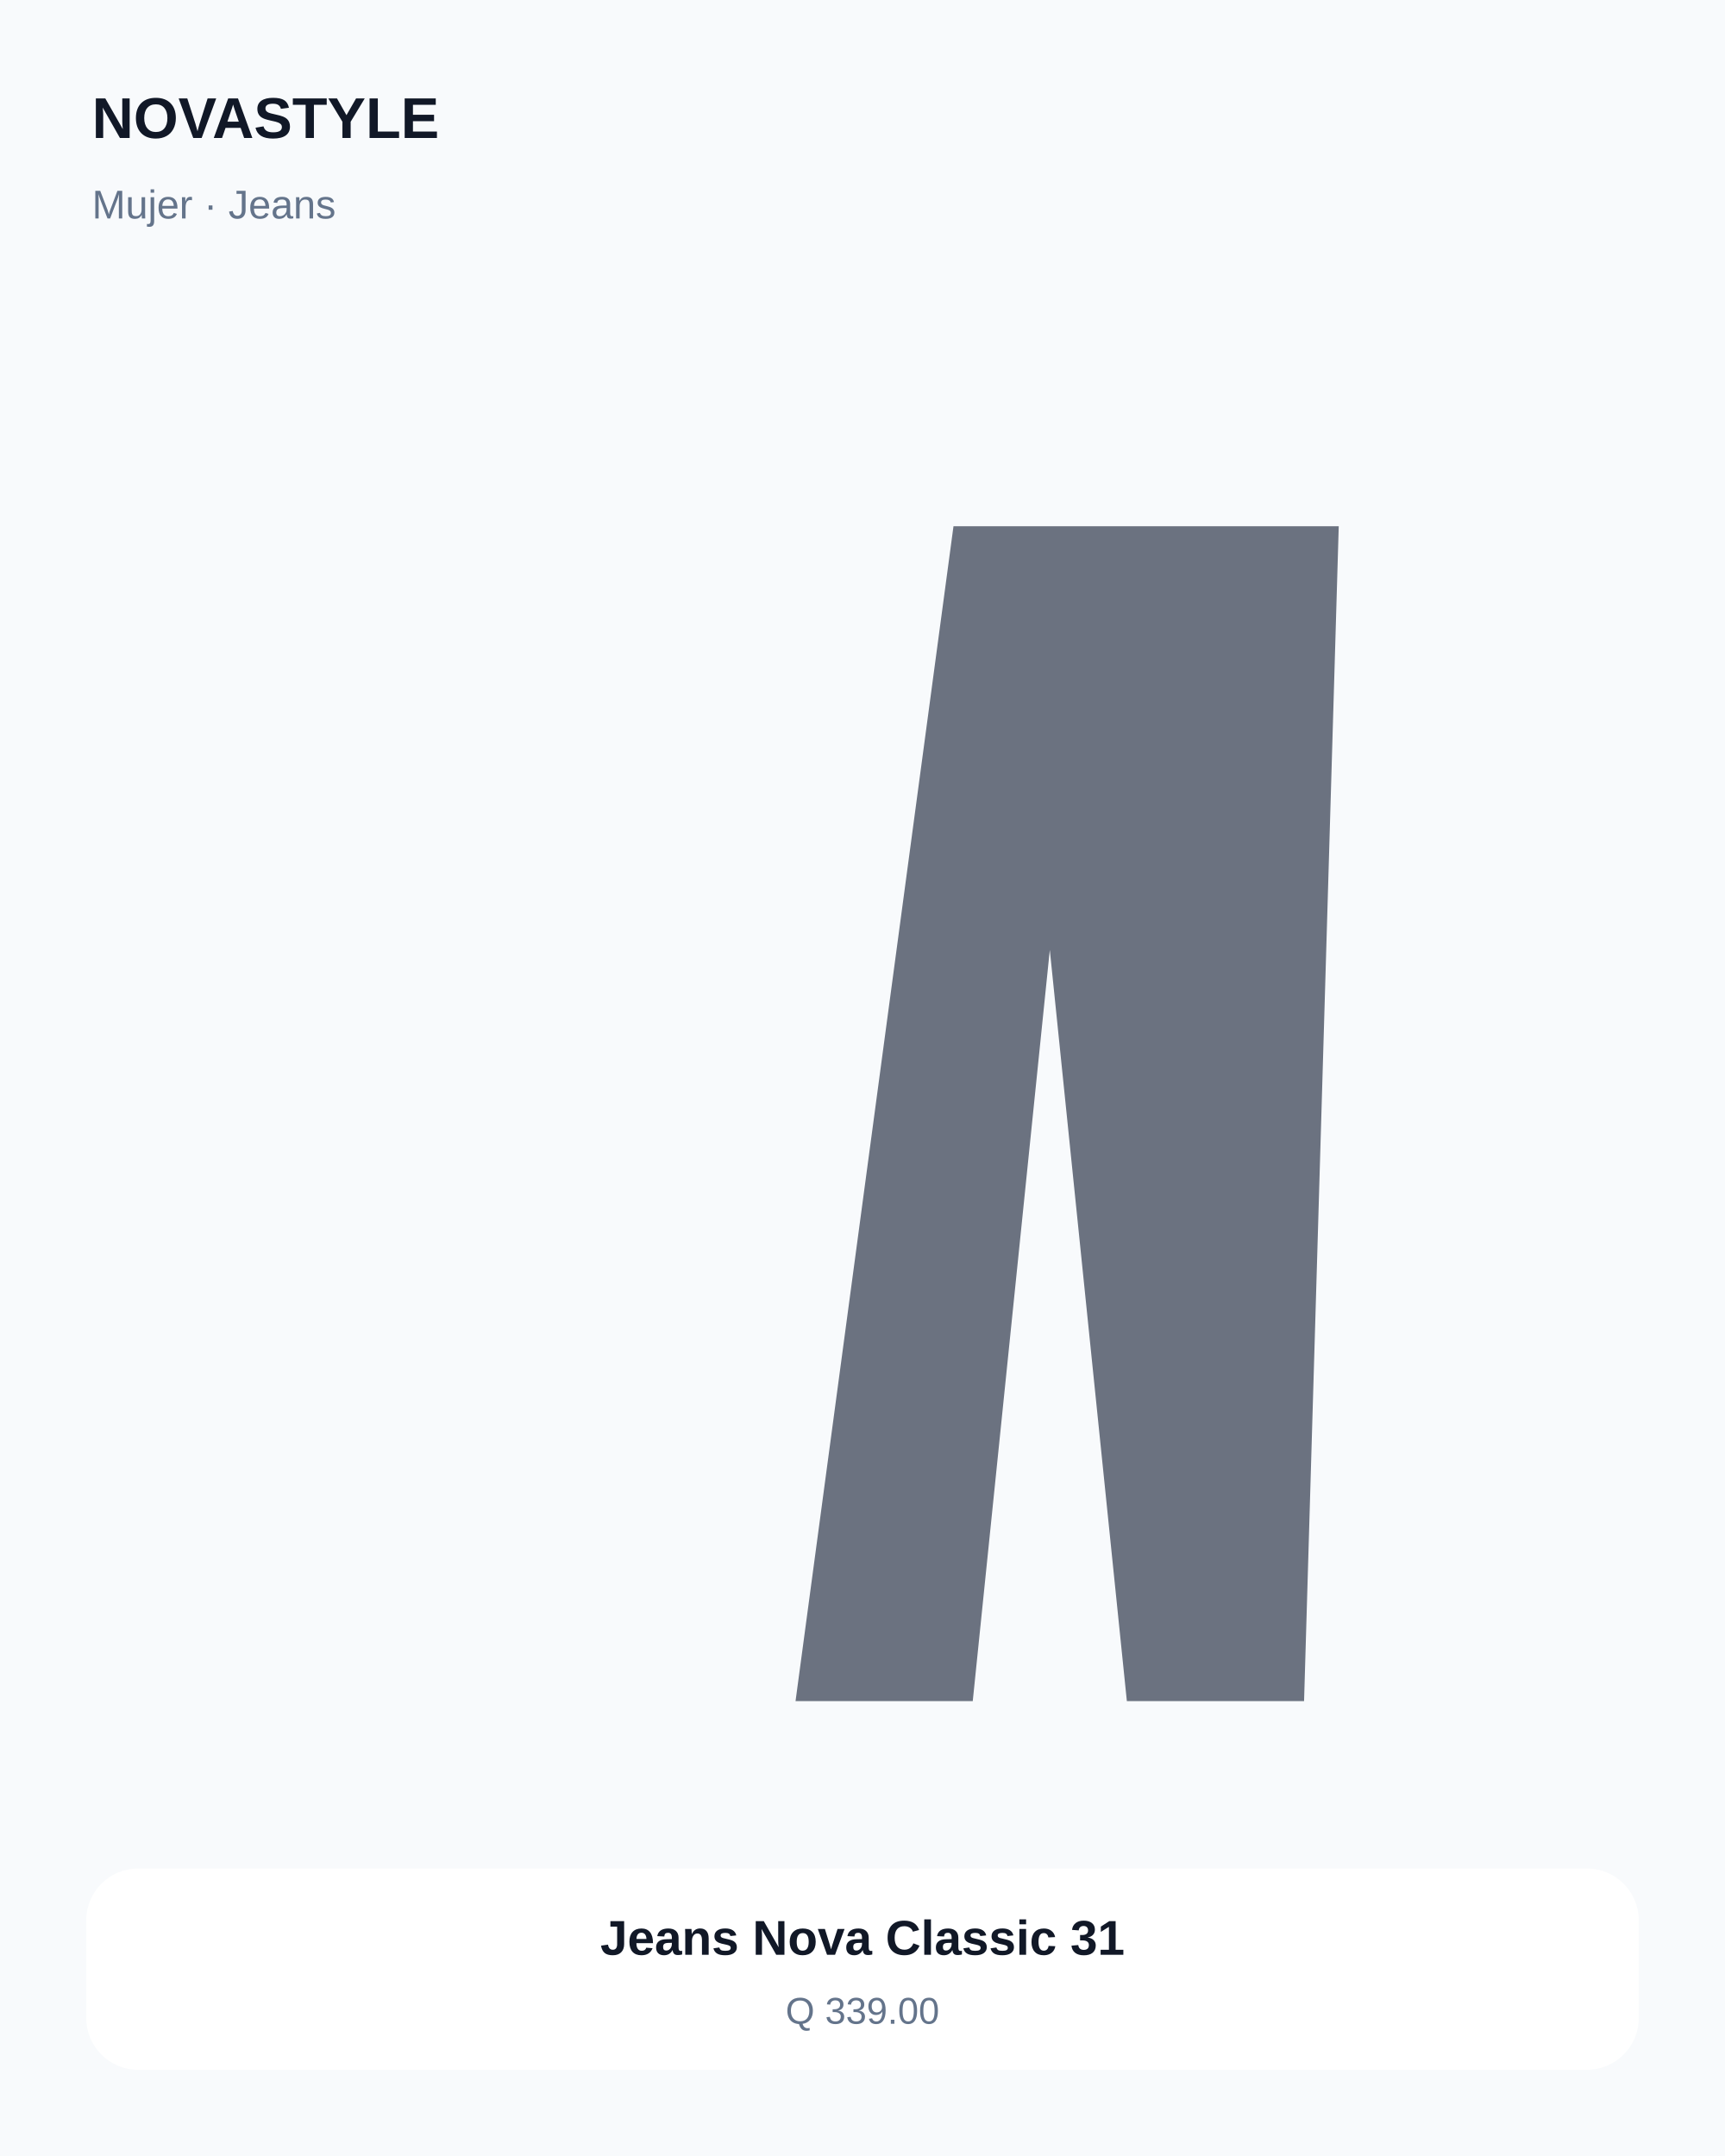
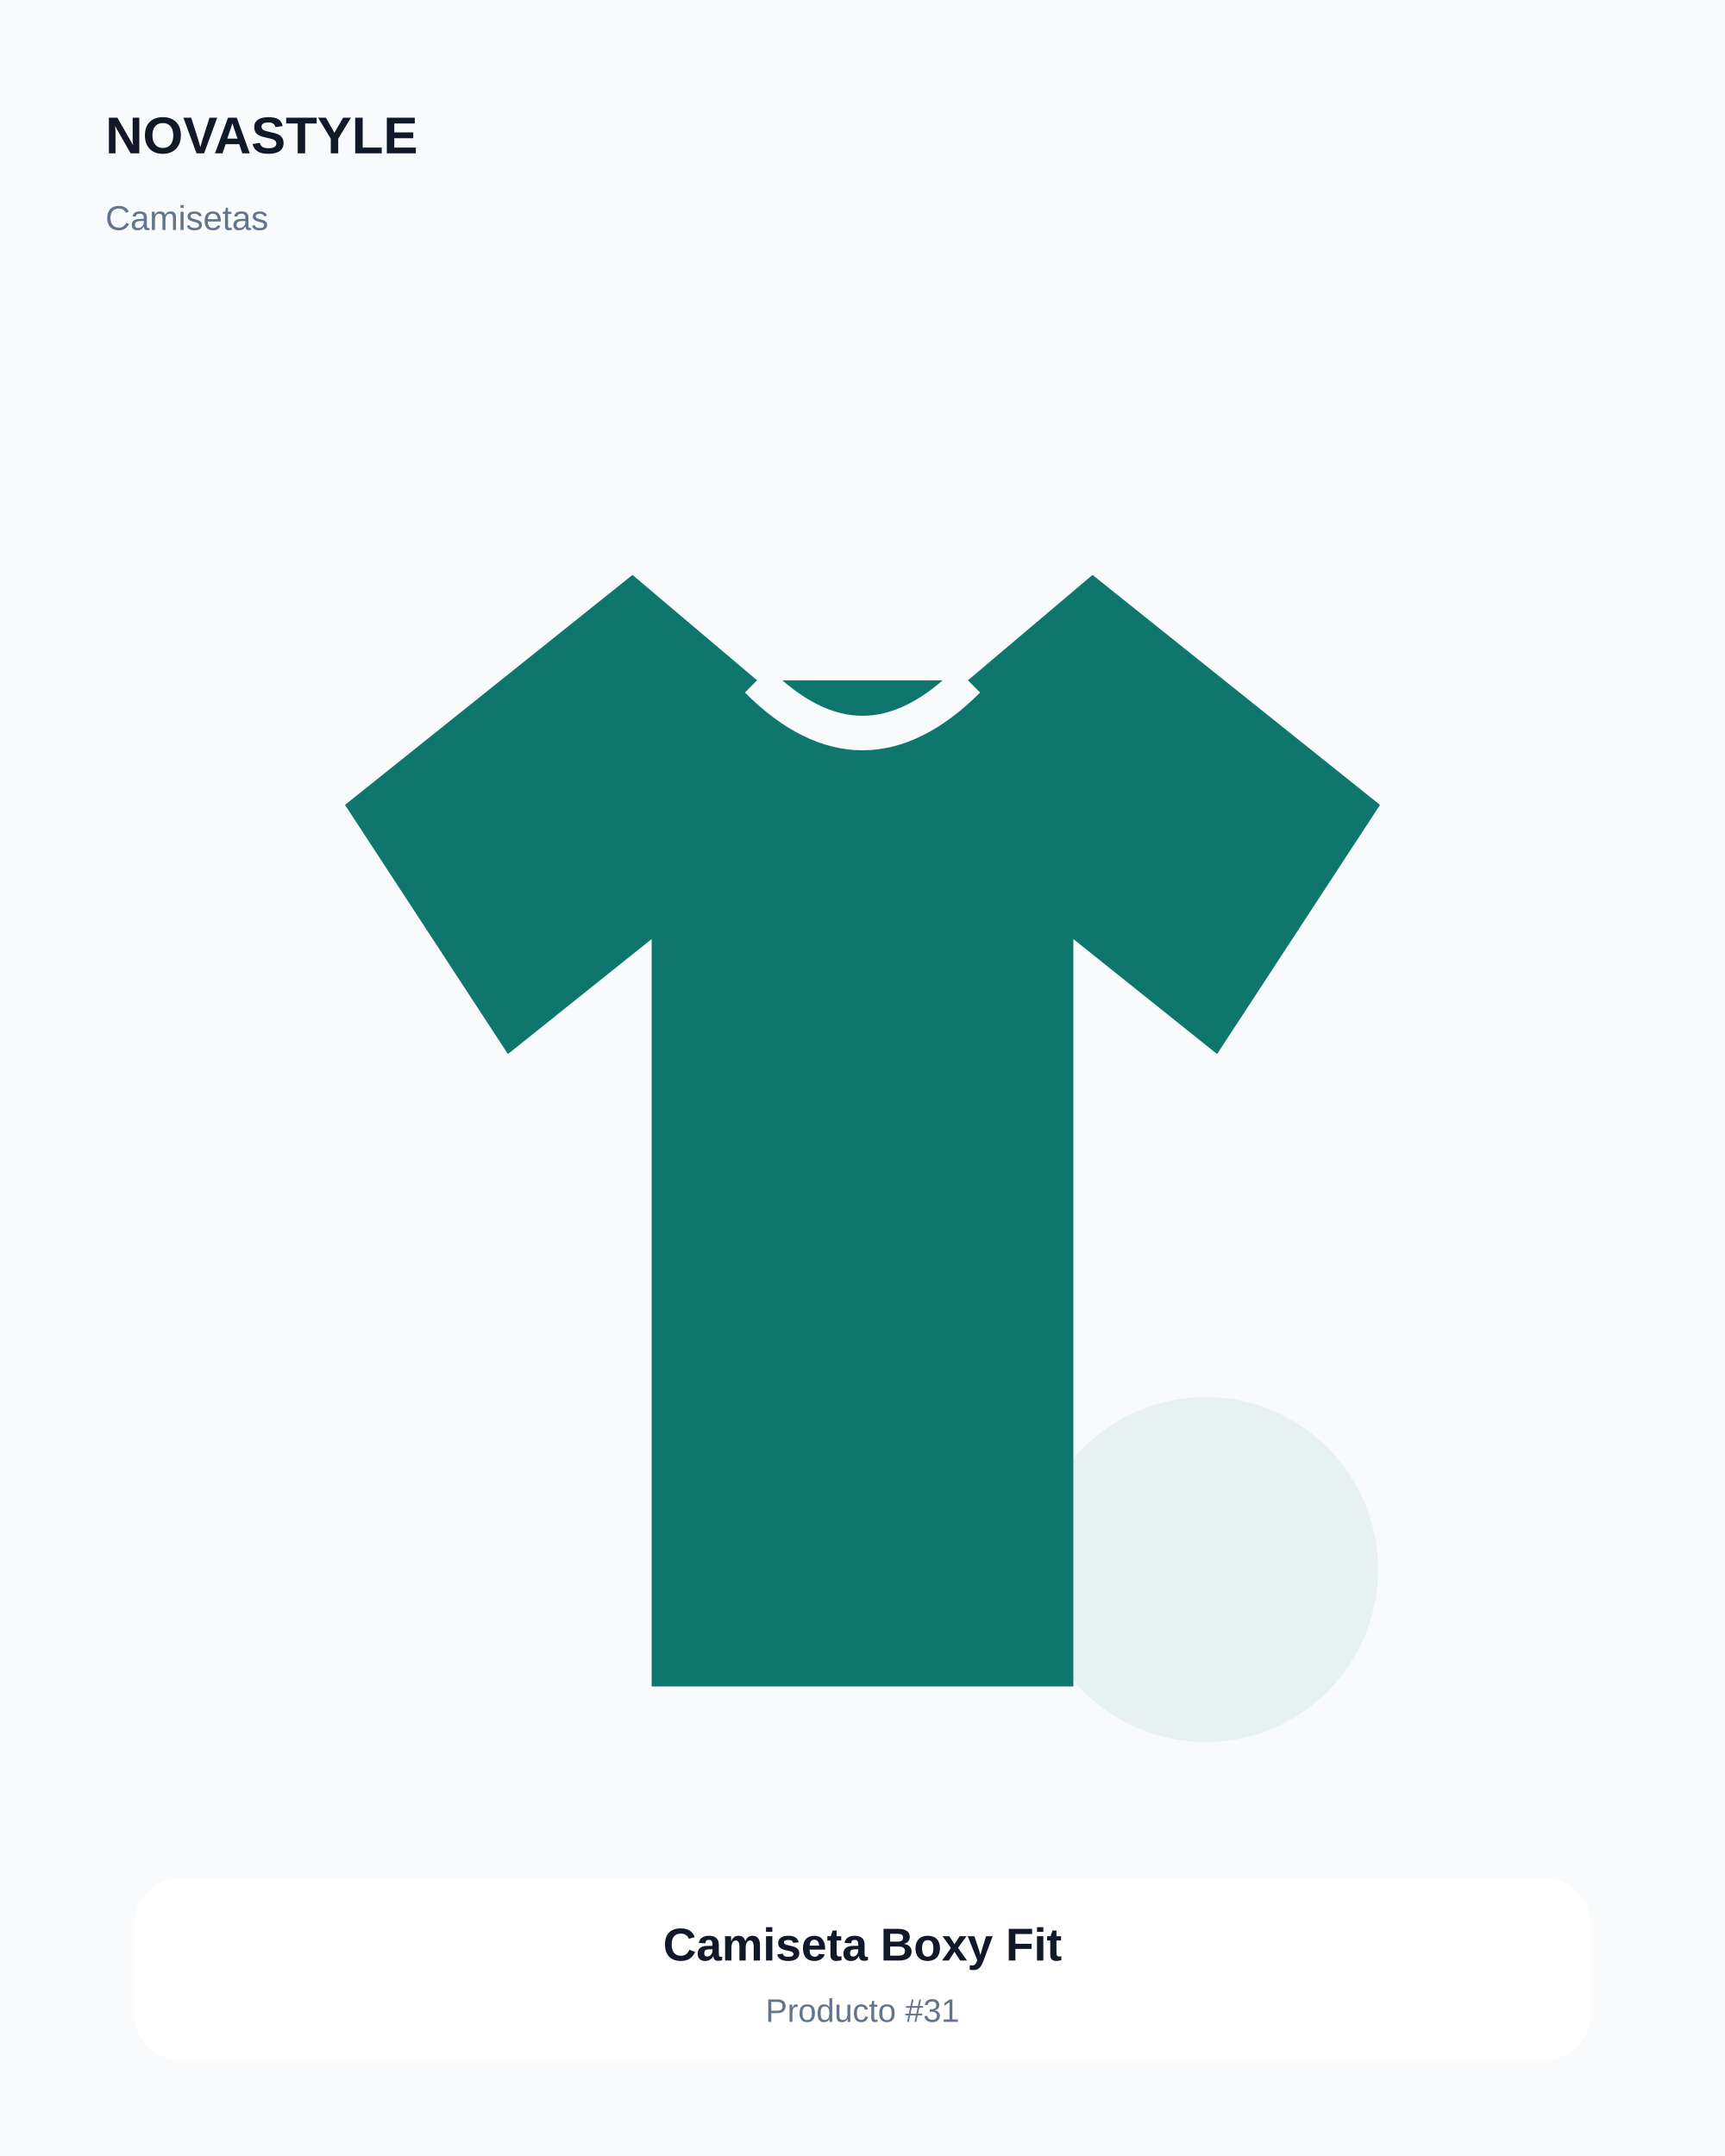
- <svg xmlns="http://www.w3.org/2000/svg" width="600" height="750" viewBox="0 0 600 750">
-   <rect width="600" height="750" fill="#f8fafc" />
-   <text x="32" y="48" font-family="Arial,sans-serif" font-size="20" font-weight="700" fill="#111827">NOVASTYLE</text>
-   <text x="32" y="76" font-family="Arial,sans-serif" font-size="14" fill="#64748b">Mujer · Jeans</text>
-   <g transform="translate(0,-95) scale(.67) translate(145,145)">
-     <path d="M350 270h200l-18 610h-92l-40-390-40 390h-92z" fill="#6b7280" />
-   </g>
-   <rect x="30" y="650" width="540" height="70" rx="18" fill="white" />
-   <text x="300" y="680" text-anchor="middle" font-family="Arial,sans-serif" font-size="17" font-weight="700" fill="#111827">Jeans Nova Classic 31</text>
-   <text x="300" y="704" text-anchor="middle" font-family="Arial,sans-serif" font-size="13" fill="#64748b">Q 339.00</text>
+ <svg xmlns="http://www.w3.org/2000/svg" width="900" height="1125" viewBox="0 0 900 1125">
+   <rect width="900" height="1125" fill="#f8fafc" />
+   <circle cx="211" cy="211" r="55" fill="#f8fafc" opacity=".10" />
+   <circle cx="629" cy="819" r="90" fill="#0f766e" opacity=".07" />
+   <text x="55" y="80" font-family="Arial,sans-serif" font-size="27" font-weight="700" fill="#111827">NOVASTYLE</text>
+   <text x="55" y="120" font-family="Arial,sans-serif" font-size="18" fill="#64748b">Camisetas</text>
+   <path d="M330 300l-150 120 85 130 75-60v390h220V490l75 60 85-130-150-120-65 55H395z" fill="#0f766e" />
+   <path d="M395 355q55 55 110 0" fill="none" stroke="#f8fafc" stroke-width="18" />
+   <rect x="70" y="980" width="760" height="95" rx="24" fill="white" opacity=".94" />
+   <text x="450" y="1023" text-anchor="middle" font-family="Arial,sans-serif" font-size="24" font-weight="700" fill="#111827">Camiseta Boxy Fit</text>
+   <text x="450" y="1055" text-anchor="middle" font-family="Arial,sans-serif" font-size="17" fill="#64748b">Producto #31</text>
</svg>
